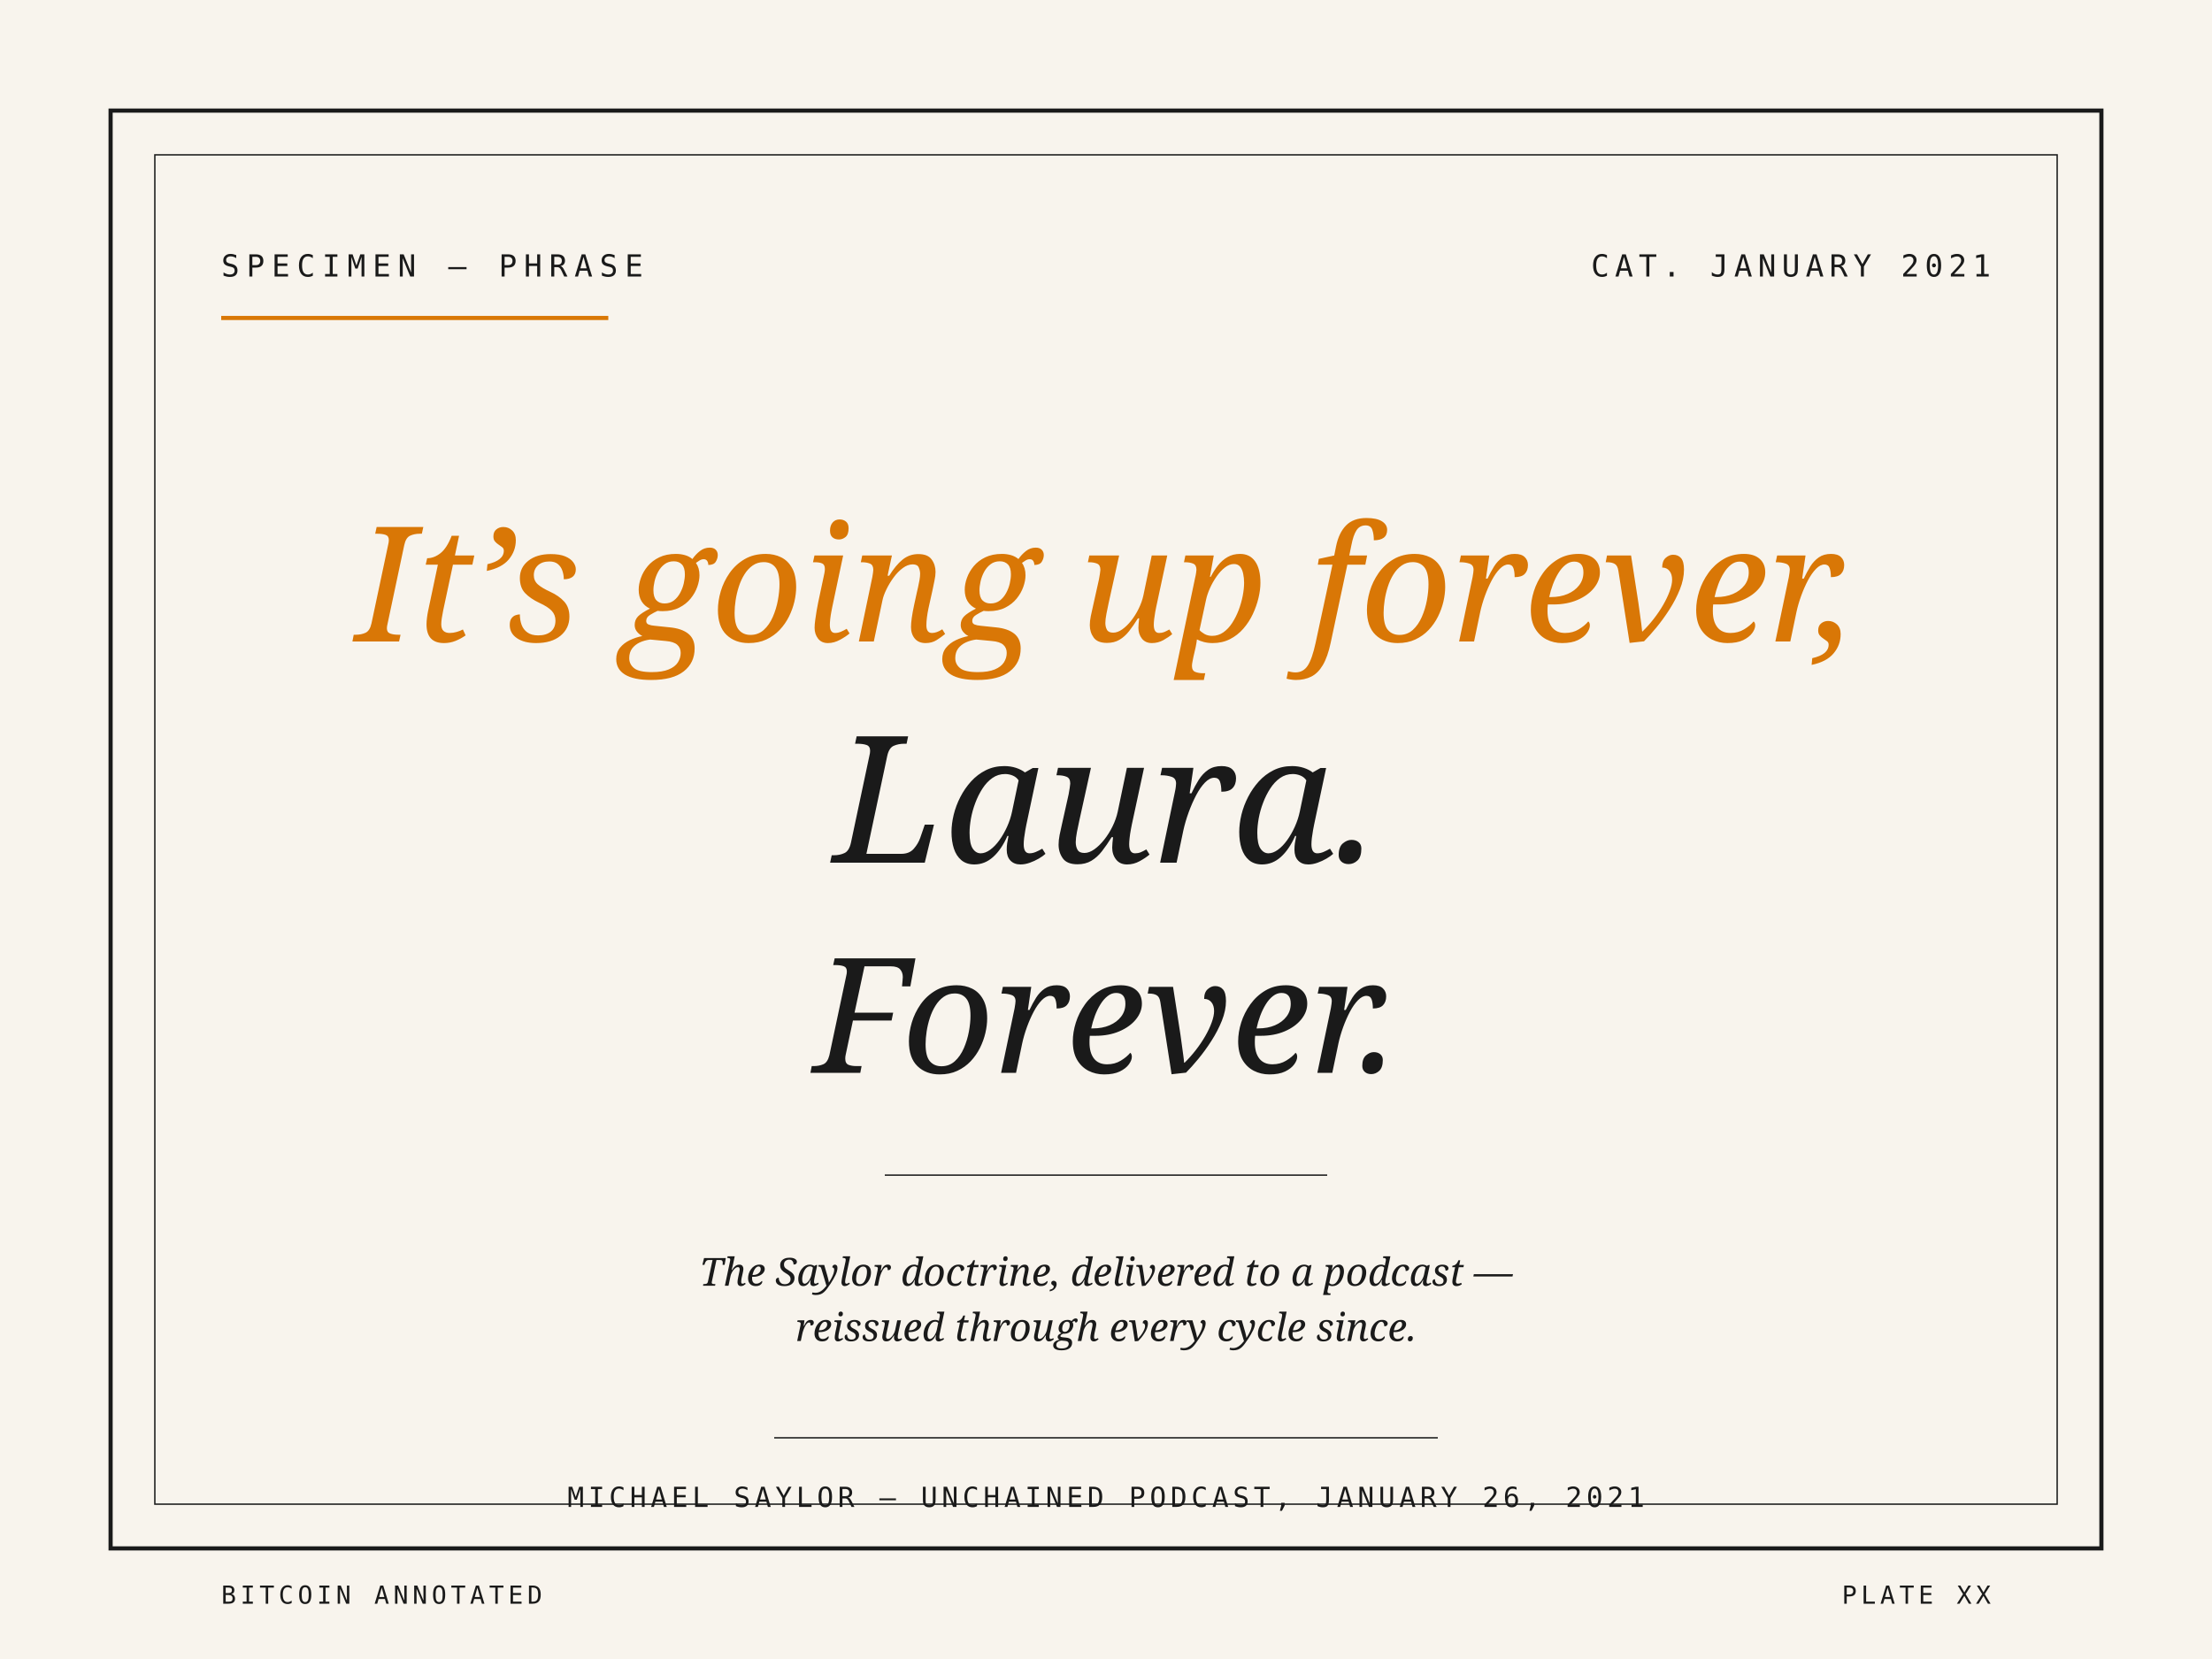
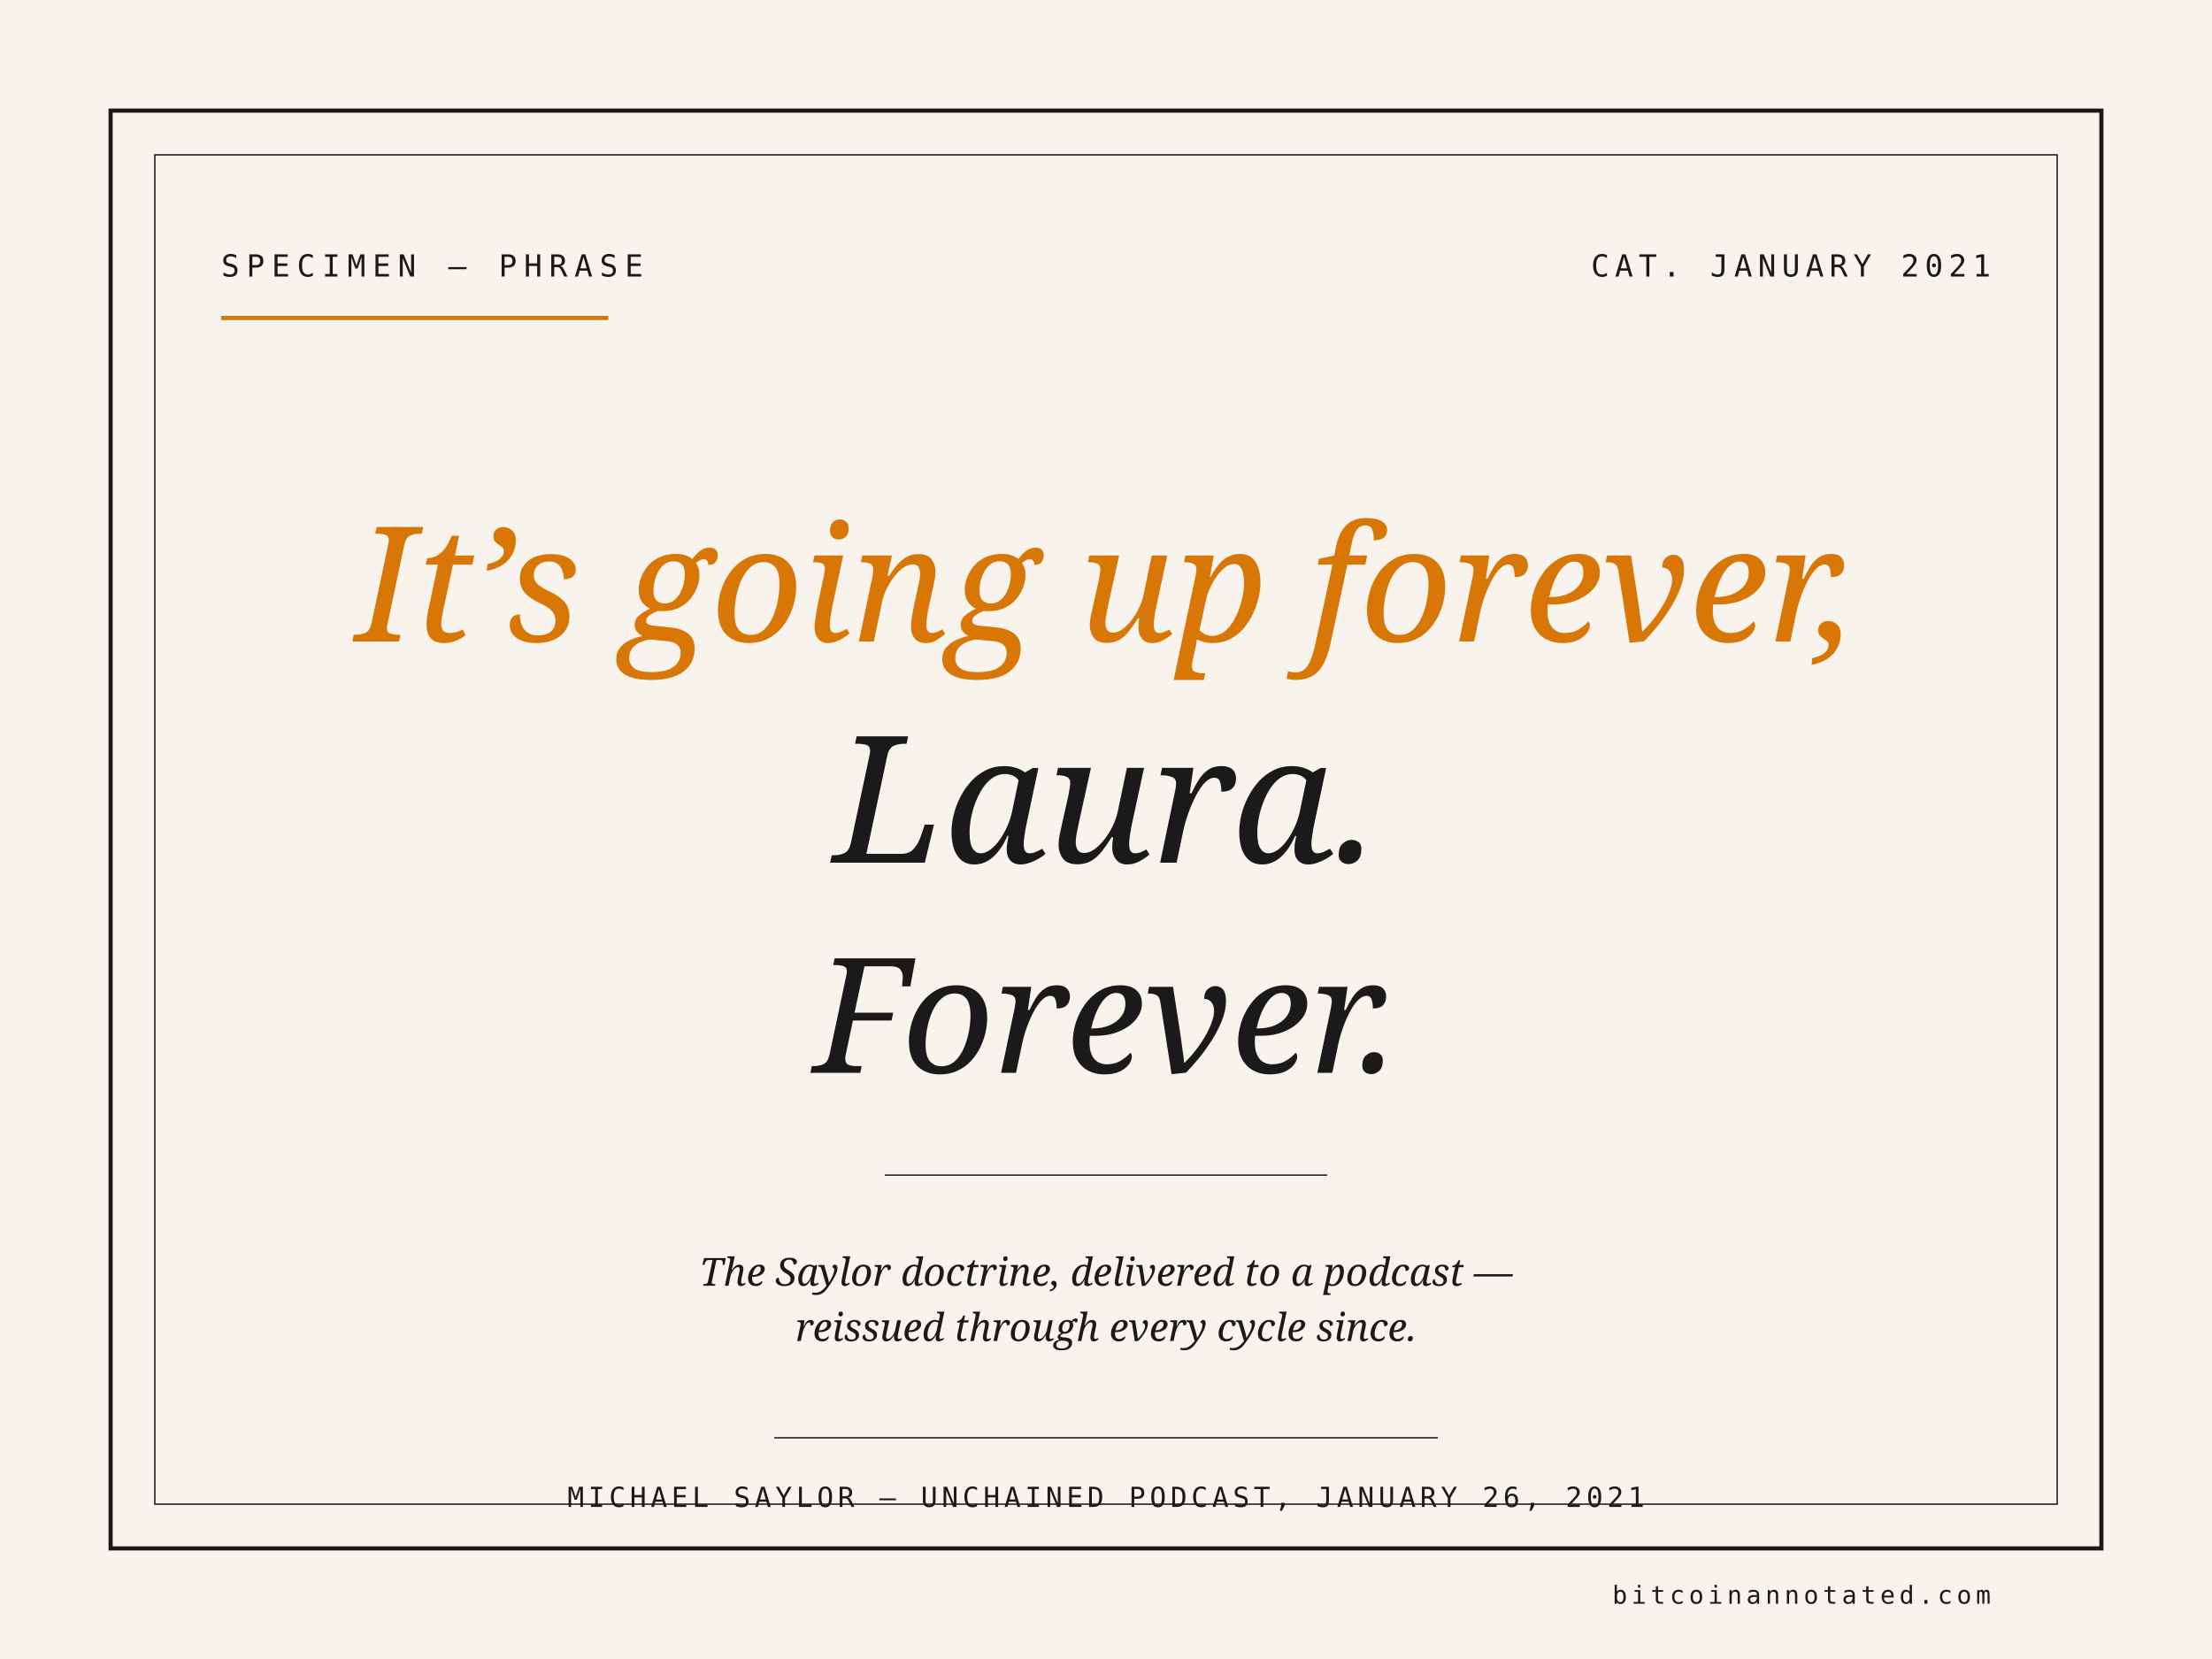
<svg xmlns="http://www.w3.org/2000/svg" viewBox="0 0 800 600" width="800" height="600">
  <rect width="800" height="600" fill="#f8f4ed" />
  <rect x="40" y="40" width="720" height="520" fill="none" stroke="#1a1a1a" stroke-width="1.5" />
  <rect x="56" y="56" width="688" height="488" fill="none" stroke="#1a1a1a" stroke-width="0.5" />
  <text x="80" y="100" font-family="JetBrains Mono, monospace" font-size="11" fill="#1a1a1a" letter-spacing="2.5">SPECIMEN — PHRASE</text>
  <line x1="80" y1="115" x2="220" y2="115" stroke="#d97706" stroke-width="1.5" />
  <text x="720" y="100" font-family="JetBrains Mono, monospace" font-size="11" fill="#1a1a1a" letter-spacing="2" text-anchor="end">CAT. JANUARY 2021</text>
  <text x="400" y="232" text-anchor="middle" font-family="EB Garamond, Garamond, serif" font-size="58" font-style="italic" fill="#d97706" font-weight="400">It’s going up forever,</text>
  <text x="400" y="312" text-anchor="middle" font-family="EB Garamond, Garamond, serif" font-size="64" font-style="italic" fill="#1a1a1a" font-weight="400">Laura.</text>
  <text x="400" y="388" text-anchor="middle" font-family="EB Garamond, Garamond, serif" font-size="58" font-style="italic" fill="#1a1a1a" font-weight="400">Forever.</text>
  <line x1="320" y1="425" x2="480" y2="425" stroke="#1a1a1a" stroke-width="0.5" />
  <text x="400" y="465" font-family="EB Garamond, Garamond, serif" font-style="italic" font-size="14" fill="#1a1a1a" text-anchor="middle">The Saylor doctrine, delivered to a podcast —</text>
  <text x="400" y="485" font-family="EB Garamond, Garamond, serif" font-style="italic" font-size="14" fill="#1a1a1a" text-anchor="middle">reissued through every cycle since.</text>
  <line x1="280" y1="520" x2="520" y2="520" stroke="#1a1a1a" stroke-width="0.5" />
  <text x="400" y="545" font-family="JetBrains Mono, monospace" font-size="10" fill="#1a1a1a" letter-spacing="1.5" text-anchor="middle">MICHAEL SAYLOR — UNCHAINED PODCAST, JANUARY 26, 2021</text>
-   <text x="80" y="580" font-family="JetBrains Mono, monospace" font-size="9" fill="#1a1a1a" letter-spacing="1.5">BITCOIN ANNOTATED</text>
-   <text x="720" y="580" font-family="JetBrains Mono, monospace" font-size="9" fill="#1a1a1a" letter-spacing="1.5" text-anchor="end">PLATE XX</text>
+   <text x="720" y="580" font-family="JetBrains Mono, monospace" font-size="9" fill="#1a1a1a" letter-spacing="1.5" text-anchor="end">bitcoinannotated.com</text>
</svg>
